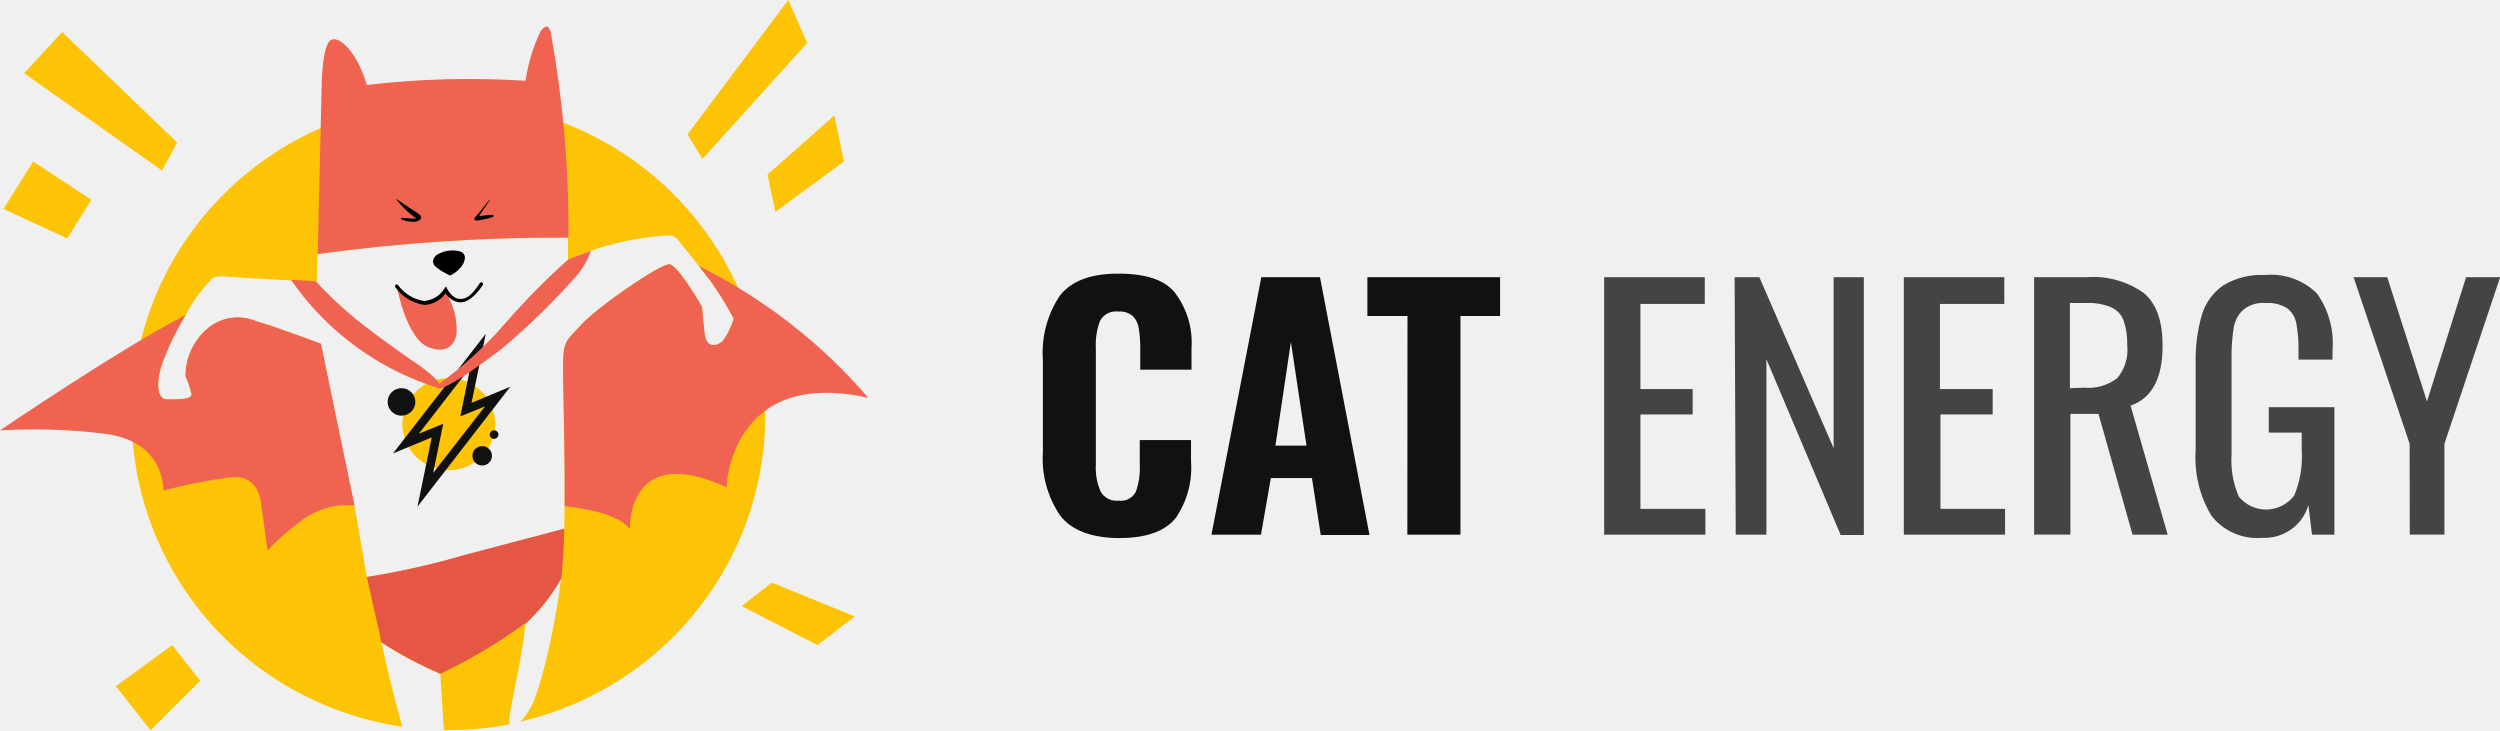
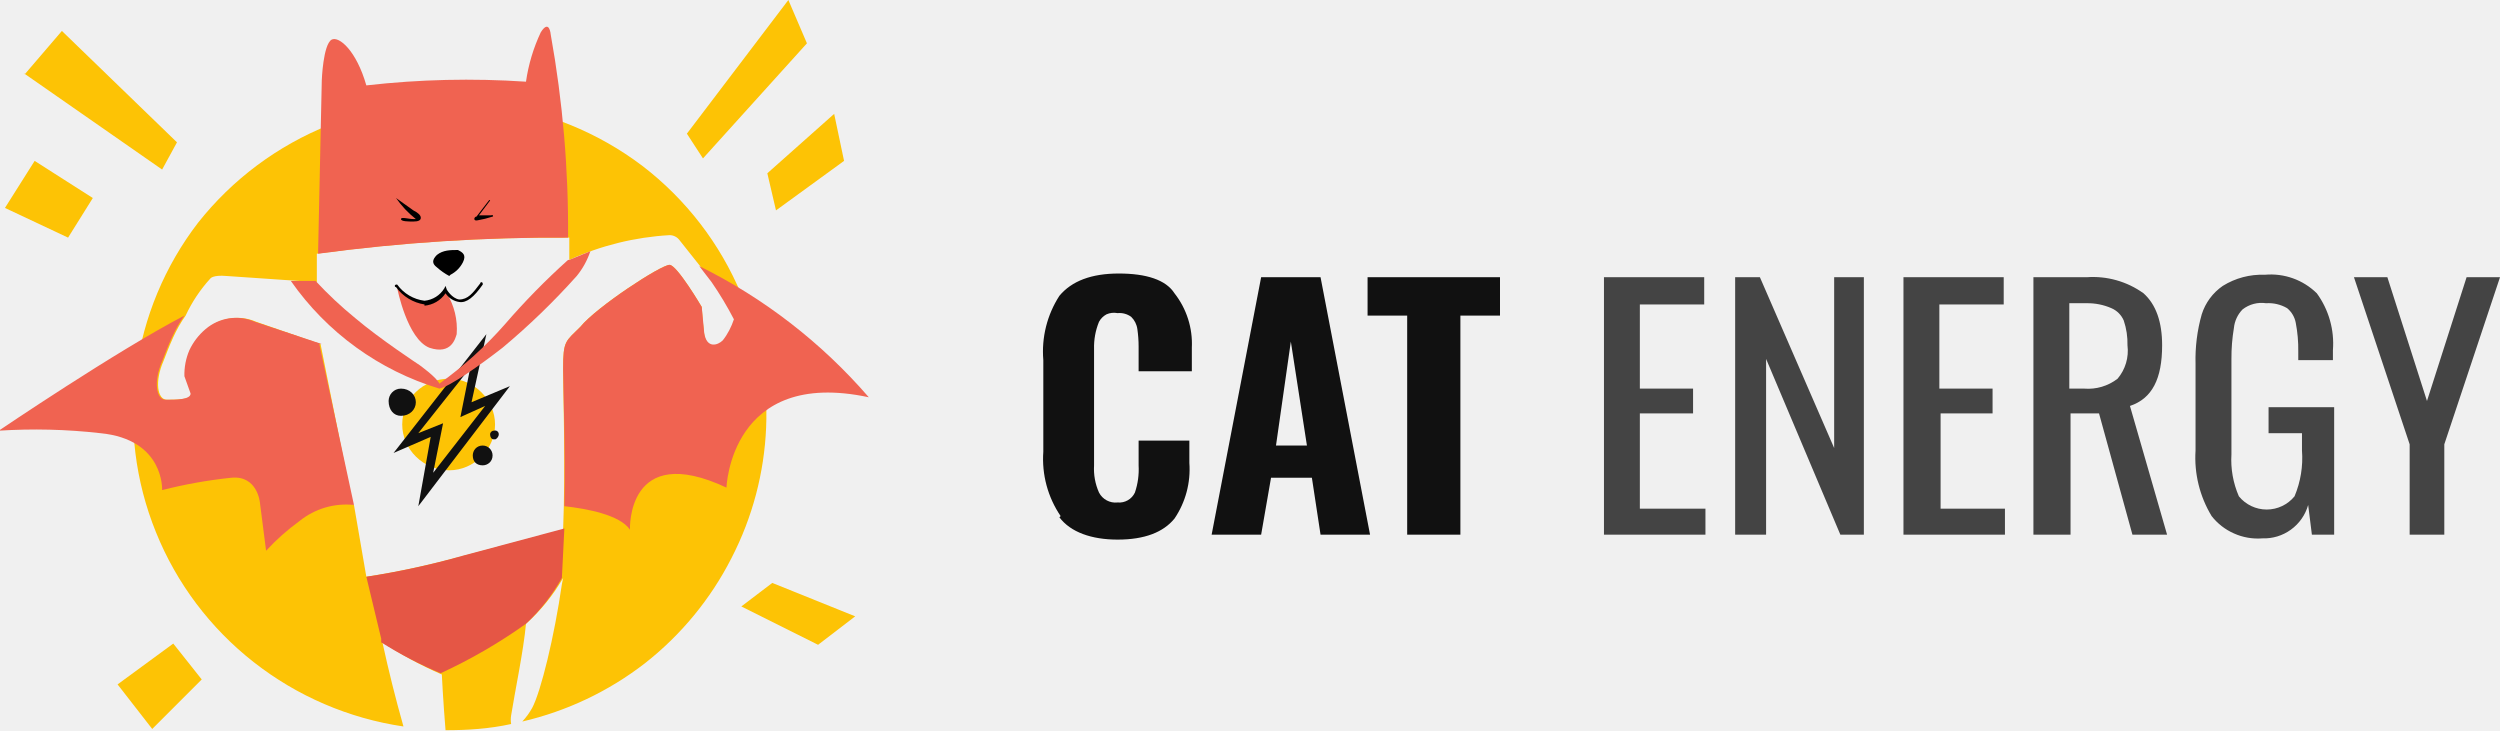
<svg xmlns="http://www.w3.org/2000/svg" width="202" height="59" fill="none">
  <g clip-path="url(#a)">
-     <path d="M59.883 23.806A25.432 25.432 0 0 0 51.83 13.43a25.725 25.725 0 0 0-12.193-5.02 25.803 25.803 0 0 0-13.093 1.671 25.59 25.59 0 0 0-10.515 7.916 25.296 25.296 0 0 0-5.144 12.06 25.212 25.212 0 0 0 1.595 12.997 25.423 25.423 0 0 0 7.909 10.484 25.719 25.719 0 0 0 12.122 5.184 113.04 113.04 0 0 1-1.69-6.794 32.41 32.41 0 0 0 4.76 2.529s.12 2.142.28 4.533c1.789.03 3.575-.126 5.33-.466a2.104 2.104 0 0 1 0-.754c.29-1.855 1.09-5.198 1.25-7.35a15.114 15.114 0 0 0 2.9-3.68l-.06.436c-.55 4.226-1.7 8.74-2.4 9.989a5.536 5.536 0 0 1-.83 1.14 25.73 25.73 0 0 0 9.941-4.727 25.48 25.48 0 0 0 7.021-8.43 25.252 25.252 0 0 0 .87-21.341zm-1.47 3.76c-.44.426-1.35.714-1.5-.576a34.09 34.09 0 0 1-.19-2.192s-1.93-3.402-2.65-3.442c-.72-.04-5.831 3.442-7.181 4.96-1.17 1.28-1.4 1.19-1.4 3.442 0 1.696.22 8.104.1 13.004l-8.15 2.153c-2.562.729-5.168 1.299-7.801 1.706l-1-5.783h-.14l-2.57-13.064s-3.81-1.428-5.21-1.815a3.788 3.788 0 0 0-4 .625 5.032 5.032 0 0 0-1.285 1.722 4.995 4.995 0 0 0-.446 2.097c.212.46.373.943.48 1.438.05.476-1.2.426-2 .426s-.92-1.428-.29-3.104c.492-1.29 1.1-2.531 1.82-3.71a11.776 11.776 0 0 1 2.07-2.867s.14-.337 1.25-.238c1.11.1 7.28.427 7.28.427l.05-2.252a143.93 143.93 0 0 1 20.242-1.33v1.816a22.671 22.671 0 0 1 8.14-1.984.916.916 0 0 1 .77.387c.34.427 2.41 2.976 2.65 3.343a27.73 27.73 0 0 1 1.83 2.976 6.167 6.167 0 0 1-.87 1.825v.01z" fill="#FDC305" />
-     <path d="M56.463 21.495c.47.595.88 1.121 1 1.28a27.74 27.74 0 0 1 1.83 2.976c-.19.63-.48 1.226-.86 1.765-.44.427-1.35.714-1.5-.575-.15-1.29-.21-2.143-.21-2.143s-1.93-3.402-2.65-3.442c-.72-.04-5.83 3.442-7.18 4.96-1.17 1.28-1.4 1.19-1.4 3.442 0 1.488.17 6.596.13 11.14 1.81.198 4.47.694 5.27 1.864 0 0-.29-7.122 7.81-3.392 0 0 .28-9.711 11.46-7.221a43.671 43.671 0 0 0-13.7-10.654zM45.932 19.194a89.015 89.015 0 0 0-1.4-16.397s-.15-1.29-.87-.238a14.057 14.057 0 0 0-1.2 3.968 71.461 71.461 0 0 0-12.82.337c-.82-2.728-2.22-3.968-2.89-3.64-.67.327-.75 3.253-.75 3.253l-.33 14.046a143.942 143.942 0 0 1 20.26-1.33z" fill="#F06351" />
-     <path d="M45.352 46.74c.13-1.062.2-2.47.24-4.028l-8.15 2.153a64.434 64.434 0 0 1-7.8 1.756l1.11 4.96c0 .108 0 .218.07.327a32.398 32.398 0 0 0 4.76 2.53 42.484 42.484 0 0 0 6.88-4.098v.06a15.115 15.115 0 0 0 2.89-3.66z" fill="#E55645" />
-     <path d="M32.002 16.09c-.05-.1 1 .674 1.41.912.41.238.61.416.61.585 0 .169-.26.337-.62.337s-.92-.119-1-.258c-.08-.139.6 0 .94 0h.29a8.052 8.052 0 0 1-1.63-1.577zM39.502 16.198s-1 1.27-1.09 1.33c-.09.059-.17.337.19.287a8.146 8.146 0 0 0 1.22-.278c.11-.06.07-.198-.12-.178-.19.02-.68.05-1 .109l.85-1.26s.03-.119-.05-.01zM36.362 22.259a2.293 2.293 0 0 0 1.09-.992c.28-.655 0-.903-.44-.992-.606-.11-1.23.01-1.75.337-.39.367-.34.724 0 .992a5.17 5.17 0 0 0 1.1.655z" fill="#000" />
-     <path d="M36.002 23.509c-.115.225-.271.427-.46.595-.285.227-.635.36-1 .377a2.193 2.193 0 0 1-1.54-.437 1.995 1.995 0 0 1-.53-.446 1.002 1.002 0 0 0-.36-.248s.75 4.077 2.57 4.731c1.82.655 2.16-.753 2.21-1.13a5.55 5.55 0 0 0-.82-3.214c0-.298-.02-.1-.07-.228z" fill="#F06351" />
-     <path d="M34.301 24.64a3.518 3.518 0 0 1-2.35-1.419.148.148 0 0 1 0-.198.14.14 0 0 1 .155-.031.14.14 0 0 1 .045.03 3.209 3.209 0 0 0 2.11 1.3 2.121 2.121 0 0 0 1.64-.992l.14-.188.1.218s.38.754 1 .794c.62.04 1.06-.417 1.63-1.28a.144.144 0 0 1 .2-.04.143.143 0 0 1 .04.199c-.666.972-1.296 1.438-1.89 1.398a1.557 1.557 0 0 1-1.12-.724 2.254 2.254 0 0 1-1.7.933z" fill="#000" />
-     <path d="M36.262 37.99c2.07 0 3.75-1.665 3.75-3.719s-1.68-3.72-3.75-3.72c-2.072 0-3.75 1.666-3.75 3.72 0 2.054 1.678 3.72 3.75 3.72z" fill="#FDC305" />
-     <path d="m41.232 31.246-3.13 1.3 1.15-5.585-7.5 9.68 3.13-1.298-1.15 5.594 7.5-9.691zm-7.39 3.799 4.16-5.366-.81 3.967 2-.813-4.19 5.376.81-3.968-1.97.804zM32.441 33.587c.62 0 1.12-.498 1.12-1.111 0-.614-.5-1.111-1.12-1.111-.618 0-1.12.497-1.12 1.11 0 .614.502 1.112 1.12 1.112zM38.962 37.614c.436 0 .79-.35.79-.784a.787.787 0 0 0-.79-.783c-.436 0-.79.35-.79.783 0 .433.354.784.79.784zM39.922 35.462c.193 0 .35-.156.35-.348a.349.349 0 0 0-.35-.347.349.349 0 0 0-.35.347c0 .192.157.348.35.348z" fill="#111" />
-     <path d="M45.882 20.99a57.219 57.219 0 0 0-5.09 5.167 31.79 31.79 0 0 1-5.31 4.86c-.22-.525-1.63-1.507-1.63-1.507s-3.14-2.133-5.2-3.81a31.78 31.78 0 0 1-3.14-2.975l-2-.109a22.62 22.62 0 0 0 12 8.769c.86-.14 3.28-1.855 5.09-3.254a57.44 57.44 0 0 0 6-5.862 6.314 6.314 0 0 0 1.14-1.984c-1.14.377-1.86.704-1.86.704z" fill="#F06351" />
-     <path d="m65.223 3.472-8.46 9.364-1.22-1.974L63.693 0l1.53 3.472zM62.653 17.12l5.54-4.076-.78-3.71-5.4 4.771.64 3.016zM59.923 48.972l6.13 3.154 3.01-2.321-6.69-2.728-2.45 1.895zM1.95 5.922l3.07-3.333 9.29 8.927-1.22 2.262L1.95 5.922zM7.38 16.149l-4.7-3.105-2.4 3.839 5.15 2.38 1.95-3.114zM13.91 52.126l-4.55 3.323L12.16 59l4.02-3.988-2.27-2.886z" fill="#FDC305" />
-     <path d="M25.931 27.774s-3.81-1.428-5.21-1.815a3.788 3.788 0 0 0-4 .625 5.032 5.032 0 0 0-1.285 1.722 4.994 4.994 0 0 0-.445 2.097c.211.46.372.943.48 1.438.05.476-1.2.426-2 .426s-.92-1.428-.29-3.104c.491-1.29 1.1-2.531 1.82-3.71C9.55 28.27 0 34.777 0 34.777a46.196 46.196 0 0 1 8.19.238c5.25.526 5 4.632 5 4.632a38.924 38.924 0 0 1 5.63-1.1c2.121-.14 2.271 2.102 2.271 2.102l.53 3.83a18.248 18.248 0 0 1 2.65-2.342 6.095 6.095 0 0 1 4.38-1.29l-2.72-13.073z" fill="#F06351" />
-     <path d="M85.664 41.661a8.174 8.174 0 0 1-1.4-5.148v-7.44a8.301 8.301 0 0 1 1.38-5.197c.927-1.184 2.51-1.773 4.75-1.766 2.24.007 3.757.526 4.55 1.558a6.628 6.628 0 0 1 1.33 4.453v1.746h-4.14v-1.895a9.84 9.84 0 0 0-.13-1.488 1.66 1.66 0 0 0-.47-.942 1.565 1.565 0 0 0-1.15-.367 1.47 1.47 0 0 0-.868.137 1.455 1.455 0 0 0-.632.607 5.386 5.386 0 0 0-.34 2.182v9.444a4.707 4.707 0 0 0 .39 2.182 1.476 1.476 0 0 0 1.45.724c.282.04.569-.01.82-.142.252-.132.455-.34.58-.592a5.75 5.75 0 0 0 .31-2.172V35.56h4.14v1.716a7.147 7.147 0 0 1-1.23 4.572c-.88 1.092-2.4 1.627-4.56 1.627-2.16 0-3.85-.595-4.78-1.815zM101.915 22.398h4.74l4 20.83h-3.94l-.71-4.602h-3.32l-.8 4.573h-4l4.03-20.801zm3.65 13.61-1.26-8.373-1.25 8.372h2.51zM113.725 25.532h-3.24v-3.134h10.72v3.134h-3.2V43.2h-4.29l.01-17.667z" fill="#111" />
-     <path d="M129.616 22.398h8.13v2.162h-5.2v6.874h4.22v2.054h-4.22v7.627h5.25V43.2h-8.18V22.398zM140.157 22.398h2l6 13.817V22.398h2.44v20.83h-1.87l-6-14.204v14.175h-2.48l-.09-20.801zM153.828 22.398h8.12v2.162h-5.2v6.874h4.26v2.054h-4.22v7.627h5.22V43.2h-8.18V22.398zM164.358 22.398h4.22a7.042 7.042 0 0 1 4.67 1.3c1 .862 1.49 2.27 1.49 4.225 0 2.645-.863 4.262-2.59 4.85l3 10.426h-2.84l-2.75-9.761h-2.27v9.76h-2.93v-20.8zm4 8.927a3.891 3.891 0 0 0 2.7-.754 3.536 3.536 0 0 0 .82-2.688 5.76 5.76 0 0 0-.29-1.984 1.883 1.883 0 0 0-1-1.071 4.794 4.794 0 0 0-2.05-.347h-1.29v6.884l1.11-.04zM178.679 41.661a9.113 9.113 0 0 1-1.27-5.307v-6.943a13.27 13.27 0 0 1 .5-3.968 4.443 4.443 0 0 1 1.74-2.39 5.947 5.947 0 0 1 3.36-.834 5.298 5.298 0 0 1 4.18 1.468 6.904 6.904 0 0 1 1.28 4.593v.774h-2.75v-.645a11.309 11.309 0 0 0-.18-2.301 1.98 1.98 0 0 0-.76-1.22 3.02 3.02 0 0 0-1.72-.407 2.534 2.534 0 0 0-1.81.555 2.53 2.53 0 0 0-.77 1.468 14.484 14.484 0 0 0-.17 2.47v7.727a7.39 7.39 0 0 0 .59 3.432 2.85 2.85 0 0 0 4.47-.09 7.994 7.994 0 0 0 .61-3.62v-1.467h-2.66v-2.054h5.3V43.2h-1.81l-.29-2.391a3.661 3.661 0 0 1-1.4 1.969 3.71 3.71 0 0 1-2.33.68 4.698 4.698 0 0 1-2.288-.375 4.656 4.656 0 0 1-1.822-1.42zM194.699 35.858l-4.53-13.46h2.72l3.21 10.038 3.16-10.038h2.75l-4.5 13.46v7.34h-2.8l-.01-7.34z" fill="#444" />
+     <path d="M59.9 23.8a25.4 25.4 0 0 0-8-10.4 25.7 25.7 0 0 0-12.3-5 25.8 25.8 0 0 0-13 1.7A25.6 25.6 0 0 0 16 18 25.3 25.3 0 0 0 11 30a25.2 25.2 0 0 0 1.6 13 25.4 25.4 0 0 0 7.9 10.5 25.7 25.7 0 0 0 12.1 5.2 113 113 0 0 1-1.7-6.8 32.4 32.4 0 0 0 4.8 2.6s.1 2.1.3 4.5c1.7 0 3.5-.1 5.3-.5a2.1 2.1 0 0 1 0-.7c.3-1.9 1-5.2 1.2-7.4a15.1 15.1 0 0 0 3-3.7l-.1.5c-.6 4.2-1.7 8.7-2.4 10a5.5 5.5 0 0 1-.8 1.1 25.7 25.7 0 0 0 9.9-4.7 25.5 25.5 0 0 0 7-8.5 25.3 25.3 0 0 0 .9-21.3zm-1.5 3.8c-.4.4-1.3.7-1.5-.6a34 34 0 0 1-.2-2.2s-2-3.4-2.6-3.4c-.7 0-5.9 3.4-7.2 5-1.2 1.2-1.4 1.1-1.4 3.4 0 1.7.2 8 0 13l-8 2.1c-2.6.7-5.2 1.3-7.9 1.7l-1-5.8h-.1l-2.6-13-5.2-1.8a3.8 3.8 0 0 0-4 .6 5 5 0 0 0-1.3 1.7 5 5 0 0 0-.4 2.1l.5 1.4c0 .5-1.2.5-2 .5s-1-1.5-.3-3.1c.5-1.3 1-2.6 1.8-3.7a11.8 11.8 0 0 1 2-3s.2-.3 1.3-.2l7.3.5v-2.3A144 144 0 0 1 46 19.2V21a22.7 22.7 0 0 1 8.1-2 1 1 0 0 1 .8.4l2.7 3.4a27.7 27.7 0 0 1 1.8 3 6.2 6.2 0 0 1-.9 1.8z" fill="#FDC305" />
+     <path d="m56.5 21.5 1 1.3a27.7 27.7 0 0 1 1.8 3c-.2.6-.5 1.2-.9 1.7-.4.4-1.3.7-1.5-.6l-.2-2.1s-2-3.4-2.6-3.4c-.7 0-5.9 3.4-7.2 5-1.2 1.2-1.4 1.1-1.4 3.4 0 1.4.2 6.6.1 11.1 1.8.2 4.5.7 5.3 1.9 0 0-.3-7.2 7.8-3.4 0 0 .3-9.7 11.5-7.3a43.7 43.7 0 0 0-13.7-10.6zm-10.6-2.3a89 89 0 0 0-1.4-16.4s-.1-1.3-.8-.2a14 14 0 0 0-1.2 4 71.5 71.5 0 0 0-12.9.3c-.8-2.8-2.2-4-2.8-3.7-.7.4-.8 3.3-.8 3.3l-.3 14a144 144 0 0 1 20.2-1.3z" fill="#F06351" />
+     <path d="m45.4 46.7.2-4-8.2 2.2a64.4 64.4 0 0 1-7.8 1.7l1.2 5v.3a32.4 32.4 0 0 0 4.8 2.5 42.5 42.5 0 0 0 6.9-4 15.1 15.1 0 0 0 2.9-3.7z" fill="#E55645" />
+     <path d="m32 16 1.4 1c.4.2.6.4.6.6 0 .2-.2.3-.6.3s-1 0-1-.2.6 0 1 0h.2A8 8 0 0 1 32 16zm7.5.2-1 1.3c-.2 0-.3.4.1.3a8.1 8.1 0 0 0 1.2-.3c.1 0 0-.2-.1-.1h-1l.9-1.2s0-.1-.1 0zm-3.1 6a2.3 2.3 0 0 0 1-1c.3-.6 0-.8-.4-1-.6 0-1.2 0-1.7.4-.4.4-.4.7 0 1a5.2 5.2 0 0 0 1 .7z" fill="#000" />
+     <path d="M36 23.5a2 2 0 0 1-.5.6c-.2.2-.6.4-1 .4A2.2 2.2 0 0 1 33 24a2 2 0 0 1-.5-.4 1 1 0 0 0-.4-.3s.8 4.1 2.6 4.8c1.8.6 2.1-.8 2.2-1.1a5.5 5.5 0 0 0-.8-3.3c0-.3 0 0-.1-.2z" fill="#F06351" />
+     <path d="M34.3 24.6a3.5 3.5 0 0 1-2.3-1.4.1.1 0 0 1 0-.2.1.1 0 0 1 .1 0 3.2 3.2 0 0 0 2.2 1.3 2.1 2.1 0 0 0 1.6-1l.1-.2.1.3s.4.7 1 .8c.7 0 1.1-.5 1.7-1.3a.1.1 0 0 1 .2 0 .1.1 0 0 1 0 .1c-.7 1-1.3 1.5-1.9 1.4a1.6 1.6 0 0 1-1.1-.7 2.3 2.3 0 0 1-1.7 1z" fill="#000" />
+     <path d="M36.3 38c2 0 3.7-1.7 3.7-3.7s-1.7-3.7-3.7-3.7c-2.1 0-3.8 1.6-3.8 3.7 0 2 1.7 3.7 3.8 3.7z" fill="#FDC305" />
+     <path d="m41.2 31.2-3.1 1.3 1.2-5.5-7.5 9.6 3-1.3-1 5.6 7.4-9.7zM33.8 35l4.2-5.3-.8 4 2-.9-4.2 5.4.8-4-2 .8zm-1.4-1.4c.7 0 1.2-.5 1.2-1.1 0-.6-.5-1.1-1.2-1.1-.6 0-1 .5-1 1 0 .7.4 1.2 1 1.2zm6.6 4c.4 0 .8-.3.8-.8a.8.8 0 0 0-.8-.8c-.5 0-.8.4-.8.8 0 .5.3.8.8.8zm1-2.1c.1 0 .3-.2.3-.4a.3.3 0 0 0-.4-.3.3.3 0 0 0-.3.3c0 .2.1.4.3.4z" fill="#111" />
+     <path d="M45.9 21a57.2 57.2 0 0 0-5.1 5.2 31.8 31.8 0 0 1-5.3 4.8c-.2-.5-1.6-1.5-1.6-1.5s-3.2-2.1-5.2-3.8a31.8 31.8 0 0 1-3.2-3h-2a22.6 22.6 0 0 0 12 8.7c.9-.2 3.3-1.9 5.1-3.3a57.4 57.4 0 0 0 6-5.8 6.3 6.3 0 0 0 1.1-2L46 21z" fill="#F06351" />
+     <path d="m65.2 3.5-8.4 9.3-1.3-2L63.7 0l1.5 3.5zM62.7 17l5.5-4-.8-3.8-5.4 4.8.7 3zM59.9 49l6.2 3.1 3-2.3-6.7-2.7-2.5 1.9zM2 6 5 2.5l9.3 9-1.2 2.2L1.9 5.9zM7.5 16l-4.7-3-2.4 3.8 5.1 2.4 2-3.2zm6.5 36-4.5 3.3 2.8 3.6 4-4-2.3-2.9z" fill="#FDC305" />
+     <path d="M26 27.8 20.6 26a3.8 3.8 0 0 0-4 .6 5 5 0 0 0-1.3 1.7 5 5 0 0 0-.4 2.1l.5 1.4c0 .5-1.2.5-2 .5s-1-1.5-.3-3.1c.5-1.3 1-2.6 1.8-3.7-5.4 2.8-15 9.3-15 9.3a46.2 46.2 0 0 1 8.2.2c5.2.5 5 4.6 5 4.6a39 39 0 0 1 5.6-1c2.1-.2 2.3 2 2.3 2l.5 3.9a18.2 18.2 0 0 1 2.7-2.4 6 6 0 0 1 4.4-1.3l-2.8-13z" fill="#F06351" />
+     <path d="M85.7 41.7a8.2 8.2 0 0 1-1.4-5.2v-7.4a8.3 8.3 0 0 1 1.3-5.2c1-1.2 2.6-1.8 4.8-1.8 2.2 0 3.8.5 4.5 1.6a6.6 6.6 0 0 1 1.4 4.4V30H92v-2a9.8 9.8 0 0 0-.1-1.4 1.7 1.7 0 0 0-.5-1 1.6 1.6 0 0 0-1.1-.3 1.5 1.5 0 0 0-.9.1 1.5 1.5 0 0 0-.6.6 5.4 5.4 0 0 0-.4 2.2v9.4a4.7 4.7 0 0 0 .4 2.2 1.5 1.5 0 0 0 1.5.8 1.4 1.4 0 0 0 1.4-.8 5.8 5.8 0 0 0 .3-2.2v-2h4.1v1.8a7.1 7.1 0 0 1-1.2 4.5c-.9 1.1-2.4 1.7-4.6 1.7-2.1 0-3.8-.6-4.7-1.8zm16.2-19.3h4.8l4 20.8h-4l-.7-4.6h-3.3l-.8 4.6h-4l4-20.8zm3.7 13.6-1.3-8.4-1.2 8.4h2.5zm8.1-10.5h-3.2v-3.1h10.7v3.1H118v17.7h-4.3V25.5z" fill="#111" />
+     <path d="M129.6 22.4h8.1v2.2h-5.2v6.8h4.3v2h-4.3v7.7h5.3v2.1h-8.2V22.4zm10.6 0h2l6 13.8V22.4h2.4v20.8h-1.9l-6-14.2v14.2h-2.5V22.4zm13.6 0h8.1v2.2h-5.2v6.8h4.3v2h-4.2v7.7h5.2v2.1h-8.2V22.4zm10.6 0h4.2a7 7 0 0 1 4.6 1.3c1 .9 1.5 2.3 1.5 4.2 0 2.7-.8 4.3-2.6 4.9l3 10.4h-2.8l-2.7-9.8h-2.3v9.8h-3V22.4zm4 9a3.9 3.9 0 0 0 2.7-.8 3.5 3.5 0 0 0 .8-2.7 5.8 5.8 0 0 0-.3-2 1.9 1.9 0 0 0-1-1 4.8 4.8 0 0 0-2-.4h-1.4v6.9h1.2zm10.3 10.3a9.1 9.1 0 0 1-1.3-5.3v-7a13.3 13.3 0 0 1 .5-4 4.4 4.4 0 0 1 1.7-2.3 6 6 0 0 1 3.4-.9 5.3 5.3 0 0 1 4.2 1.5 6.9 6.9 0 0 1 1.3 4.6v.8h-2.8v-.7a11.3 11.3 0 0 0-.2-2.3 2 2 0 0 0-.7-1.2 3 3 0 0 0-1.7-.4 2.5 2.5 0 0 0-1.9.5 2.5 2.5 0 0 0-.7 1.5 14.5 14.5 0 0 0-.2 2.5v7.7a7.4 7.4 0 0 0 .6 3.4 2.9 2.9 0 0 0 4.5 0 8 8 0 0 0 .6-3.7V35h-2.7v-2.1h5.3v10.3h-1.8l-.3-2.4a3.7 3.7 0 0 1-1.4 2 3.7 3.7 0 0 1-2.3.7 4.7 4.7 0 0 1-2.3-.4 4.7 4.7 0 0 1-1.8-1.4zm16-5.8-4.5-13.5h2.7l3.2 10 3.2-10h2.7l-4.5 13.5v7.3h-2.8v-7.3z" fill="#444" />
  </g>
  <defs>
    <clipPath id="a">
      <path fill="#fff" d="M0 0h202v59H0z" />
    </clipPath>
  </defs>
</svg>
